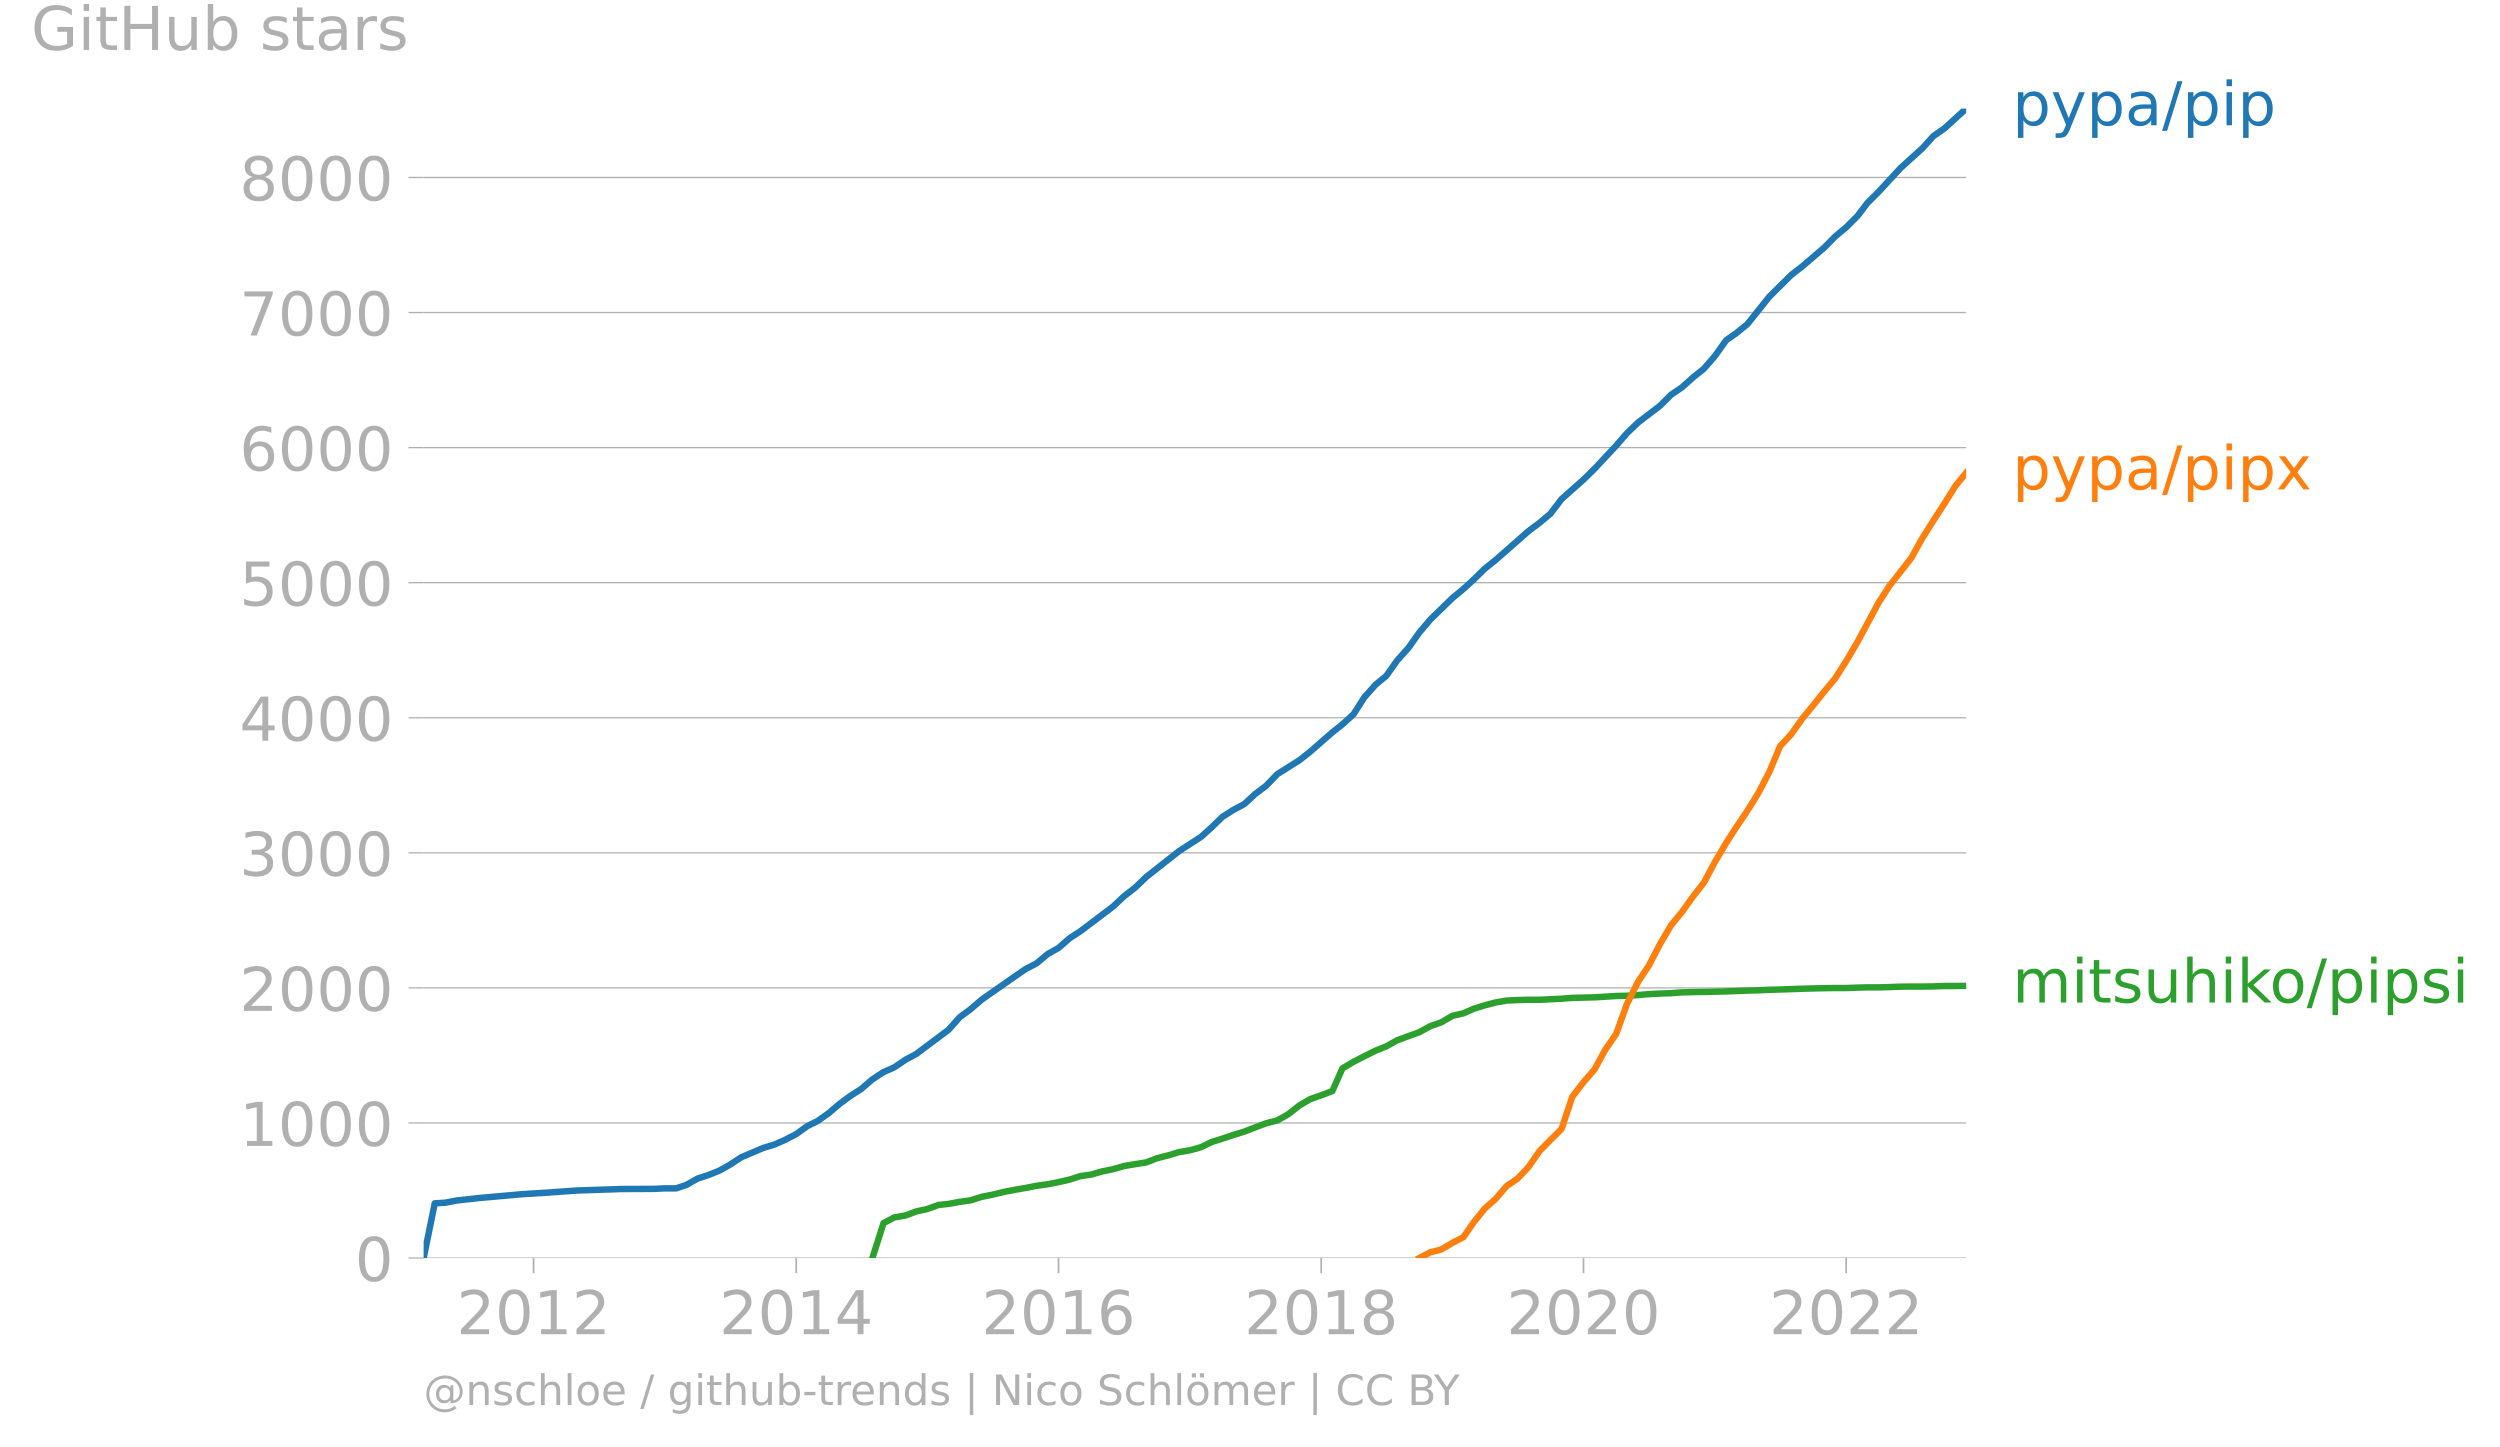
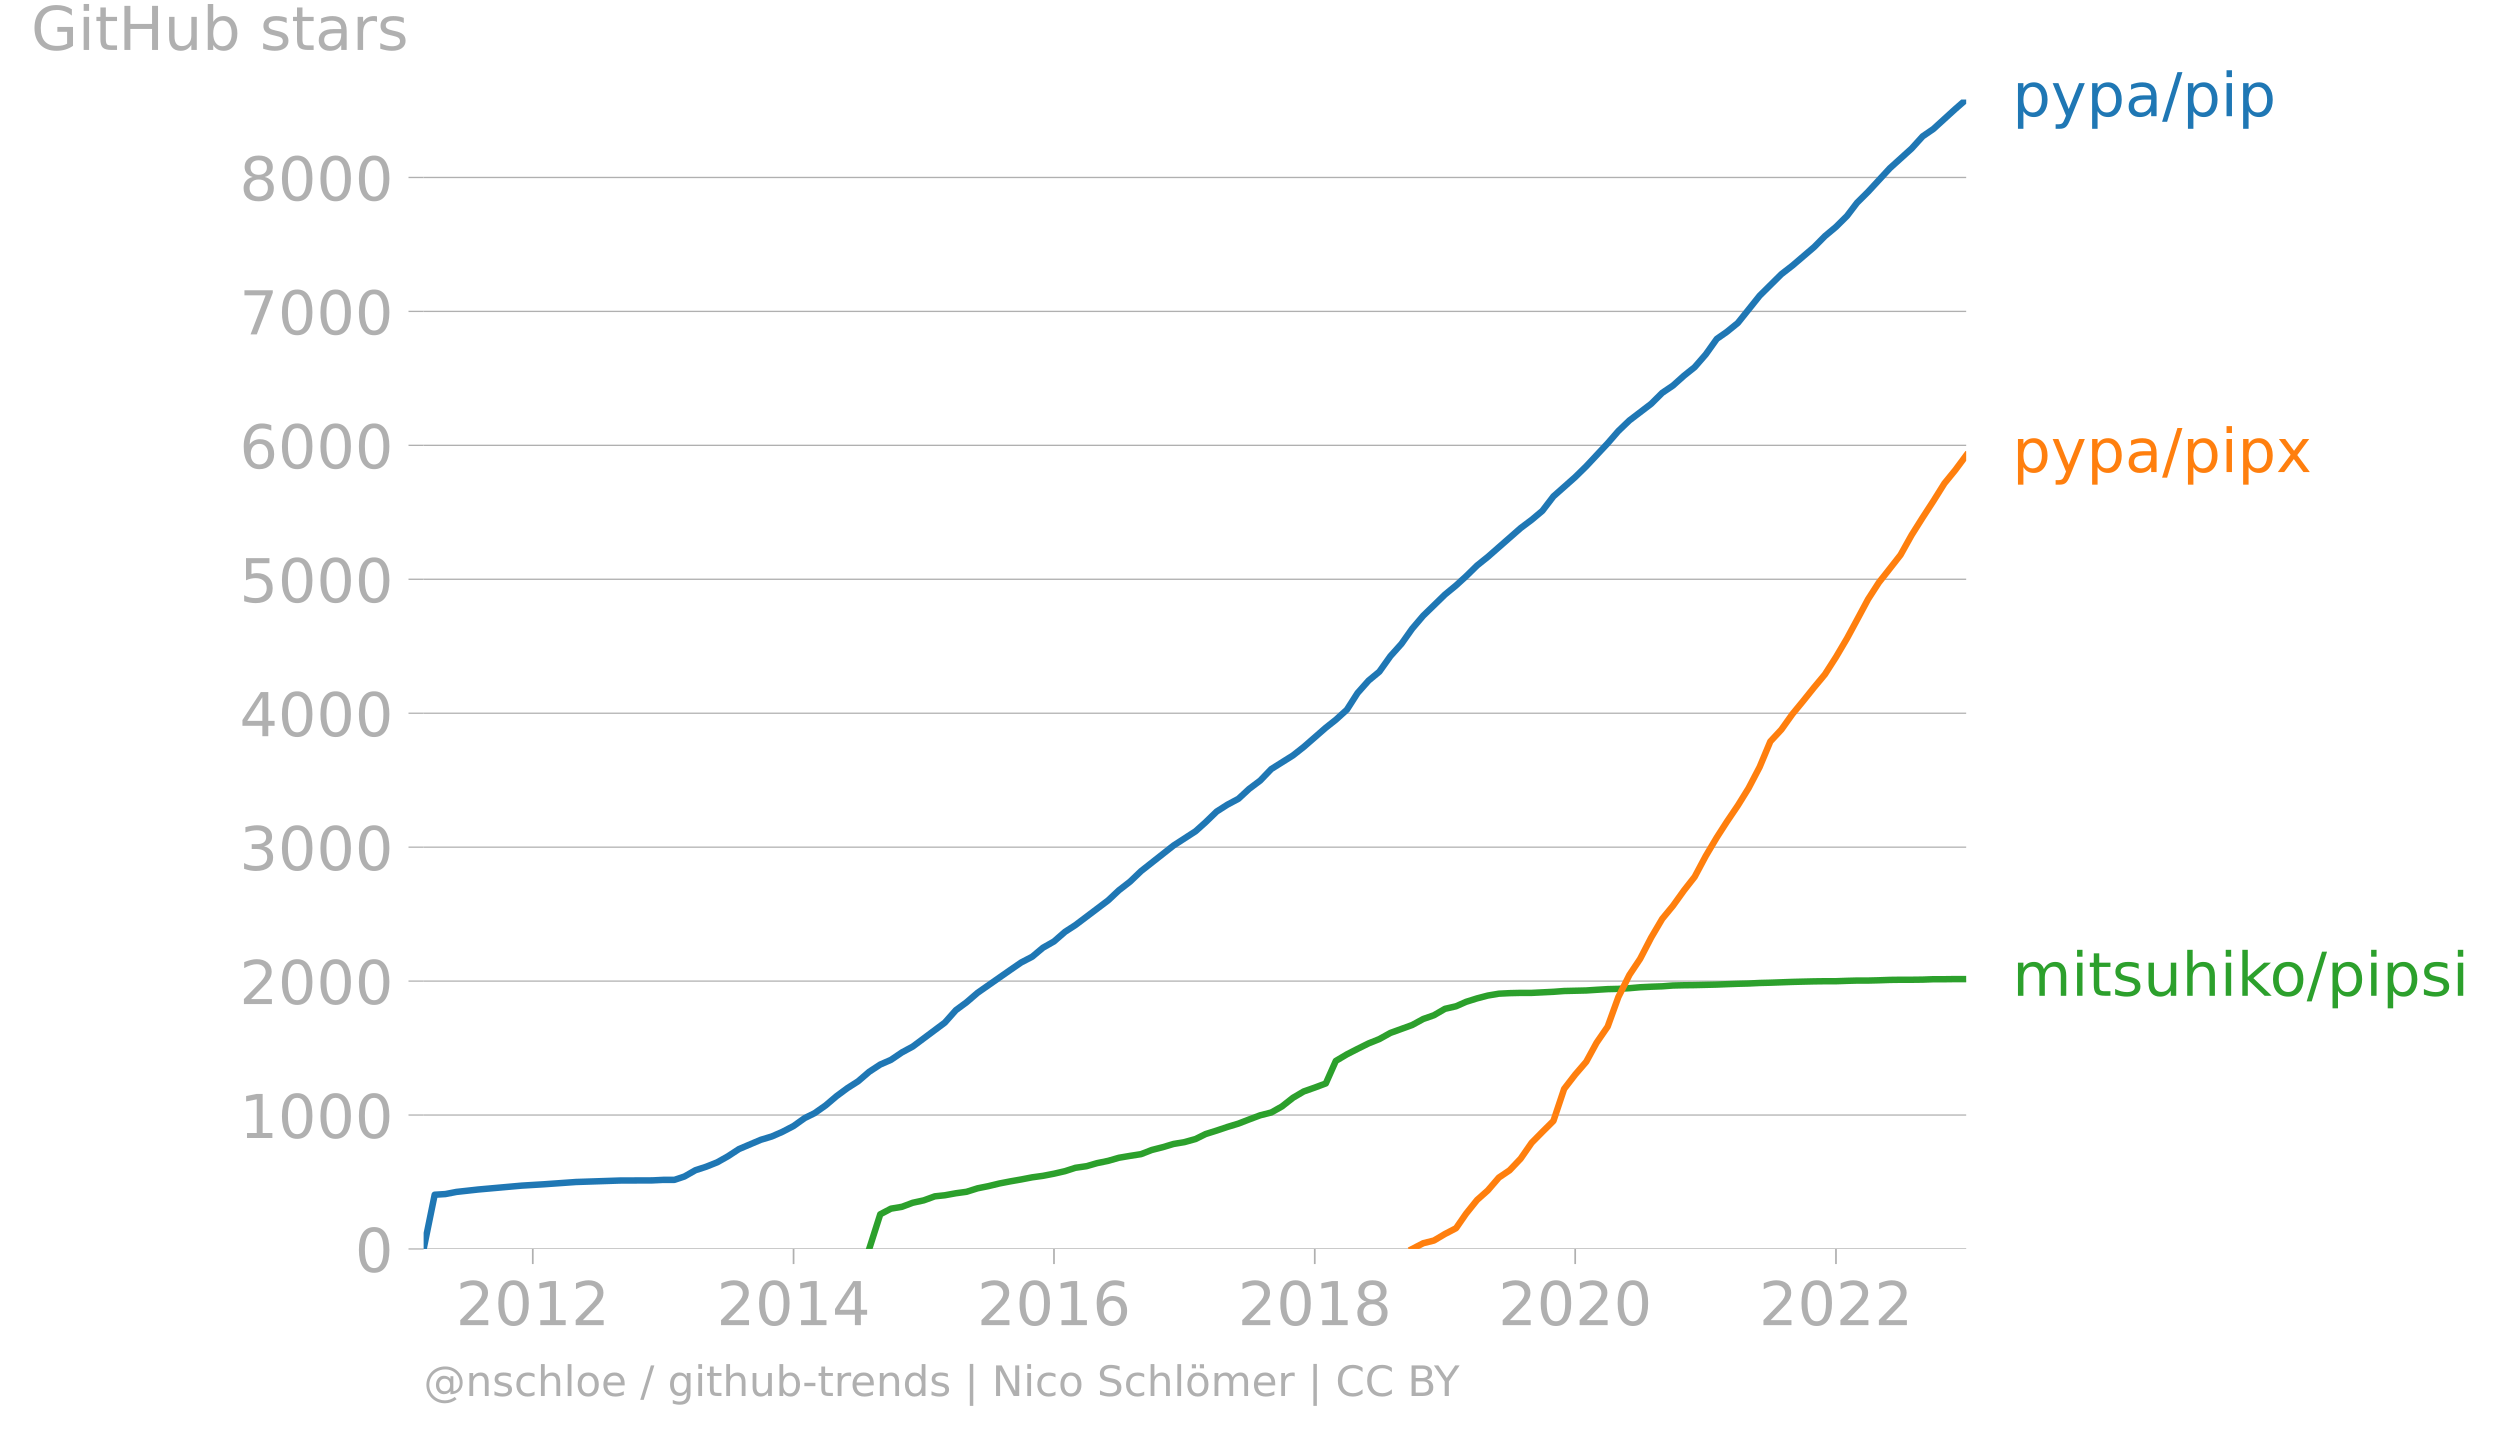
- <svg xmlns="http://www.w3.org/2000/svg" xmlns:xlink="http://www.w3.org/1999/xlink" width="771.704" height="446.37" viewBox="0 0 578.778 334.777">
+ <svg xmlns="http://www.w3.org/2000/svg" xmlns:xlink="http://www.w3.org/1999/xlink" width="771.704" height="443.571" viewBox="0 0 578.778 332.678">
  <defs>
    <style>*{stroke-linejoin:round;stroke-linecap:butt}</style>
  </defs>
  <g id="figure_1">
-     <path id="patch_1" d="M0 334.777h578.778V0H0v334.777z" style="fill:none" />
+     <path id="patch_1" d="M0 332.678h578.778V0H0v332.678z" style="fill:none" />
    <g id="axes_1">
-       <path id="patch_2" d="M98.073 291.25h357.12V25.138H98.073V291.25z" style="fill:none" />
+       <path id="patch_2" d="M98.073 289.151h357.12V23.04H98.073v266.112z" style="fill:none" />
      <g id="matplotlib.axis_1">
        <g id="xtick_1">
          <g id="line2d_1">
            <defs>
-               <path id="m0c85c30504" d="M0 0v3.5" style="stroke:#b0b0b0;stroke-width:.4" />
-             </defs>
-             <use xlink:href="#m0c85c30504" x="123.528" y="291.25" style="fill:#b0b0b0;stroke:#b0b0b0;stroke-width:.4" />
-           </g>
-           <g id="text_1" style="fill:#b0b0b0" transform="matrix(.14 0 0 -.14 105.713 308.888)">
+               <path id="mfd0ff60867" d="M0 0v3.5" style="stroke:#b0b0b0;stroke-width:.4" />
+             </defs>
+             <use xlink:href="#mfd0ff60867" x="123.346" y="289.151" style="fill:#b0b0b0;stroke:#b0b0b0;stroke-width:.4" />
+           </g>
+           <g id="text_1" style="fill:#b0b0b0" transform="matrix(.14 0 0 -.14 105.53 306.789)">
            <defs>
              <path id="DejaVuSans-32" d="M1228 531h2203V0H469v531q359 372 979 998 621 627 780 809 303 340 423 576 121 236 121 464 0 372-261 606-261 235-680 235-297 0-627-103-329-103-704-313v638q381 153 712 231 332 78 607 78 725 0 1156-363 431-362 431-968 0-288-108-546-107-257-392-607-78-91-497-524-418-433-1181-1211z" transform="scale(.01563)" />
              <path id="DejaVuSans-30" d="M2034 4250q-487 0-733-480-245-479-245-1442 0-959 245-1439 246-480 733-480 491 0 736 480 246 480 246 1439 0 963-246 1442-245 480-736 480zm0 500q785 0 1199-621 414-620 414-1801 0-1178-414-1799Q2819-91 2034-91q-784 0-1198 620-414 621-414 1799 0 1181 414 1801 414 621 1198 621z" transform="scale(.01563)" />
              <path id="DejaVuSans-31" d="M794 531h1031v3560L703 3866v575l1116 225h631V531h1031V0H794v531z" transform="scale(.01563)" />
            </defs>
            <use xlink:href="#DejaVuSans-32" />
            <use xlink:href="#DejaVuSans-30" x="63.623" />
            <use xlink:href="#DejaVuSans-31" x="127.246" />
            <use xlink:href="#DejaVuSans-32" x="190.869" />
          </g>
        </g>
        <g id="xtick_2">
-           <use xlink:href="#m0c85c30504" id="line2d_2" x="184.338" y="291.25" style="fill:#b0b0b0;stroke:#b0b0b0;stroke-width:.4" />
-           <g id="text_2" style="fill:#b0b0b0" transform="matrix(.14 0 0 -.14 166.523 308.888)">
+           <use xlink:href="#mfd0ff60867" id="line2d_2" x="183.719" y="289.151" style="fill:#b0b0b0;stroke:#b0b0b0;stroke-width:.4" />
+           <g id="text_2" style="fill:#b0b0b0" transform="matrix(.14 0 0 -.14 165.904 306.789)">
            <defs>
              <path id="DejaVuSans-34" d="M2419 4116 825 1625h1594v2491zm-166 550h794V1625h666v-525h-666V0h-628v1100H313v609l1940 2957z" transform="scale(.01563)" />
            </defs>
            <use xlink:href="#DejaVuSans-32" />
            <use xlink:href="#DejaVuSans-30" x="63.623" />
            <use xlink:href="#DejaVuSans-31" x="127.246" />
            <use xlink:href="#DejaVuSans-34" x="190.869" />
          </g>
        </g>
        <g id="xtick_3">
-           <use xlink:href="#m0c85c30504" id="line2d_3" x="245.064" y="291.25" style="fill:#b0b0b0;stroke:#b0b0b0;stroke-width:.4" />
-           <g id="text_3" style="fill:#b0b0b0" transform="matrix(.14 0 0 -.14 227.249 308.888)">
+           <use xlink:href="#mfd0ff60867" id="line2d_3" x="244.01" y="289.151" style="fill:#b0b0b0;stroke:#b0b0b0;stroke-width:.4" />
+           <g id="text_3" style="fill:#b0b0b0" transform="matrix(.14 0 0 -.14 226.195 306.789)">
            <defs>
              <path id="DejaVuSans-36" d="M2113 2584q-425 0-674-291-248-290-248-796 0-503 248-796 249-292 674-292t673 292q248 293 248 796 0 506-248 796-248 291-673 291zm1253 1979v-575q-238 112-480 171-242 60-480 60-625 0-955-422-329-422-376-1275 184 272 462 417 279 145 613 145 703 0 1111-427 408-426 408-1160 0-719-425-1154Q2819-91 2113-91q-810 0-1238 620-428 621-428 1799 0 1106 525 1764t1409 658q238 0 480-47t505-140z" transform="scale(.01563)" />
            </defs>
            <use xlink:href="#DejaVuSans-32" />
            <use xlink:href="#DejaVuSans-30" x="63.623" />
            <use xlink:href="#DejaVuSans-31" x="127.246" />
            <use xlink:href="#DejaVuSans-36" x="190.869" />
          </g>
        </g>
        <g id="xtick_4">
-           <use xlink:href="#m0c85c30504" id="line2d_4" x="305.873" y="291.25" style="fill:#b0b0b0;stroke:#b0b0b0;stroke-width:.4" />
-           <g id="text_4" style="fill:#b0b0b0" transform="matrix(.14 0 0 -.14 288.058 308.888)">
+           <use xlink:href="#mfd0ff60867" id="line2d_4" x="304.383" y="289.151" style="fill:#b0b0b0;stroke:#b0b0b0;stroke-width:.4" />
+           <g id="text_4" style="fill:#b0b0b0" transform="matrix(.14 0 0 -.14 286.568 306.789)">
            <defs>
              <path id="DejaVuSans-38" d="M2034 2216q-450 0-708-241-257-241-257-662 0-422 257-663 258-241 708-241t709 242q260 243 260 662 0 421-258 662-257 241-711 241zm-631 268q-406 100-633 378-226 279-226 679 0 559 398 884 399 325 1092 325 697 0 1094-325t397-884q0-400-227-679-226-278-629-378 456-106 710-416 255-309 255-755 0-679-414-1042Q2806-91 2034-91q-771 0-1186 362-414 363-414 1042 0 446 256 755 257 310 713 416zm-231 997q0-362 226-565 227-203 636-203 407 0 636 203 230 203 230 565 0 363-230 566-229 203-636 203-409 0-636-203-226-203-226-566z" transform="scale(.01563)" />
            </defs>
            <use xlink:href="#DejaVuSans-32" />
            <use xlink:href="#DejaVuSans-30" x="63.623" />
            <use xlink:href="#DejaVuSans-31" x="127.246" />
            <use xlink:href="#DejaVuSans-38" x="190.869" />
          </g>
        </g>
        <g id="xtick_5">
-           <use xlink:href="#m0c85c30504" id="line2d_5" x="366.599" y="291.25" style="fill:#b0b0b0;stroke:#b0b0b0;stroke-width:.4" />
-           <g id="text_5" style="fill:#b0b0b0" transform="matrix(.14 0 0 -.14 348.784 308.888)">
+           <use xlink:href="#mfd0ff60867" id="line2d_5" x="364.674" y="289.151" style="fill:#b0b0b0;stroke:#b0b0b0;stroke-width:.4" />
+           <g id="text_5" style="fill:#b0b0b0" transform="matrix(.14 0 0 -.14 346.86 306.789)">
            <use xlink:href="#DejaVuSans-32" />
            <use xlink:href="#DejaVuSans-30" x="63.623" />
            <use xlink:href="#DejaVuSans-32" x="127.246" />
            <use xlink:href="#DejaVuSans-30" x="190.869" />
          </g>
        </g>
        <g id="xtick_6">
-           <use xlink:href="#m0c85c30504" id="line2d_6" x="427.409" y="291.25" style="fill:#b0b0b0;stroke:#b0b0b0;stroke-width:.4" />
-           <g id="text_6" style="fill:#b0b0b0" transform="matrix(.14 0 0 -.14 409.594 308.888)">
+           <use xlink:href="#mfd0ff60867" id="line2d_6" x="425.048" y="289.151" style="fill:#b0b0b0;stroke:#b0b0b0;stroke-width:.4" />
+           <g id="text_6" style="fill:#b0b0b0" transform="matrix(.14 0 0 -.14 407.233 306.789)">
            <use xlink:href="#DejaVuSans-32" />
            <use xlink:href="#DejaVuSans-30" x="63.623" />
            <use xlink:href="#DejaVuSans-32" x="127.246" />
            <use xlink:href="#DejaVuSans-32" x="190.869" />
          </g>
        </g>
      </g>
      <g id="matplotlib.axis_2">
        <g id="ytick_1">
-           <path id="line2d_7" d="M98.073 291.25h357.12" clip-path="url(#p5f32a46be2)" style="fill:none;stroke:#b0b0b0;stroke-width:.3;stroke-linecap:square" />
+           <path id="line2d_7" d="M98.073 289.151h357.12" clip-path="url(#p6905ac04d7)" style="fill:none;stroke:#b0b0b0;stroke-width:.3;stroke-linecap:square" />
          <g id="line2d_8">
            <defs>
-               <path id="m55219dbfad" d="M0 0h-3.5" style="stroke:#b0b0b0;stroke-width:.3" />
-             </defs>
-             <use xlink:href="#m55219dbfad" x="98.073" y="291.25" style="fill:#b0b0b0;stroke:#b0b0b0;stroke-width:.3" />
-           </g>
-           <use xlink:href="#DejaVuSans-30" id="text_7" style="fill:#b0b0b0" transform="matrix(.14 0 0 -.14 82.166 296.569)" />
+               <path id="mefc130797b" d="M0 0h-3.5" style="stroke:#b0b0b0;stroke-width:.3" />
+             </defs>
+             <use xlink:href="#mefc130797b" x="98.073" y="289.151" style="fill:#b0b0b0;stroke:#b0b0b0;stroke-width:.3" />
+           </g>
+           <use xlink:href="#DejaVuSans-30" id="text_7" style="fill:#b0b0b0" transform="matrix(.14 0 0 -.14 82.166 294.47)" />
        </g>
        <g id="ytick_2">
-           <path id="line2d_9" d="M98.073 259.98h357.12" clip-path="url(#p5f32a46be2)" style="fill:none;stroke:#b0b0b0;stroke-width:.3;stroke-linecap:square" />
-           <use xlink:href="#m55219dbfad" id="line2d_10" x="98.073" y="259.979" style="fill:#b0b0b0;stroke:#b0b0b0;stroke-width:.3" />
-           <g id="text_8" style="fill:#b0b0b0" transform="matrix(.14 0 0 -.14 55.443 265.298)">
+           <path id="line2d_9" d="M98.073 258.143h357.12" clip-path="url(#p6905ac04d7)" style="fill:none;stroke:#b0b0b0;stroke-width:.3;stroke-linecap:square" />
+           <use xlink:href="#mefc130797b" id="line2d_10" x="98.073" y="258.143" style="fill:#b0b0b0;stroke:#b0b0b0;stroke-width:.3" />
+           <g id="text_8" style="fill:#b0b0b0" transform="matrix(.14 0 0 -.14 55.443 263.462)">
            <use xlink:href="#DejaVuSans-31" />
            <use xlink:href="#DejaVuSans-30" x="63.623" />
            <use xlink:href="#DejaVuSans-30" x="127.246" />
            <use xlink:href="#DejaVuSans-30" x="190.869" />
          </g>
        </g>
        <g id="ytick_3">
-           <path id="line2d_11" d="M98.073 228.709h357.12" clip-path="url(#p5f32a46be2)" style="fill:none;stroke:#b0b0b0;stroke-width:.3;stroke-linecap:square" />
-           <use xlink:href="#m55219dbfad" id="line2d_12" x="98.073" y="228.709" style="fill:#b0b0b0;stroke:#b0b0b0;stroke-width:.3" />
-           <g id="text_9" style="fill:#b0b0b0" transform="matrix(.14 0 0 -.14 55.443 234.028)">
+           <path id="line2d_11" d="M98.073 227.135h357.12" clip-path="url(#p6905ac04d7)" style="fill:none;stroke:#b0b0b0;stroke-width:.3;stroke-linecap:square" />
+           <use xlink:href="#mefc130797b" id="line2d_12" x="98.073" y="227.135" style="fill:#b0b0b0;stroke:#b0b0b0;stroke-width:.3" />
+           <g id="text_9" style="fill:#b0b0b0" transform="matrix(.14 0 0 -.14 55.443 232.454)">
            <use xlink:href="#DejaVuSans-32" />
            <use xlink:href="#DejaVuSans-30" x="63.623" />
            <use xlink:href="#DejaVuSans-30" x="127.246" />
            <use xlink:href="#DejaVuSans-30" x="190.869" />
          </g>
        </g>
        <g id="ytick_4">
-           <path id="line2d_13" d="M98.073 197.438h357.12" clip-path="url(#p5f32a46be2)" style="fill:none;stroke:#b0b0b0;stroke-width:.3;stroke-linecap:square" />
-           <use xlink:href="#m55219dbfad" id="line2d_14" x="98.073" y="197.438" style="fill:#b0b0b0;stroke:#b0b0b0;stroke-width:.3" />
-           <g id="text_10" style="fill:#b0b0b0" transform="matrix(.14 0 0 -.14 55.443 202.757)">
+           <path id="line2d_13" d="M98.073 196.127h357.12" clip-path="url(#p6905ac04d7)" style="fill:none;stroke:#b0b0b0;stroke-width:.3;stroke-linecap:square" />
+           <use xlink:href="#mefc130797b" id="line2d_14" x="98.073" y="196.127" style="fill:#b0b0b0;stroke:#b0b0b0;stroke-width:.3" />
+           <g id="text_10" style="fill:#b0b0b0" transform="matrix(.14 0 0 -.14 55.443 201.446)">
            <defs>
              <path id="DejaVuSans-33" d="M2597 2516q453-97 707-404 255-306 255-756 0-690-475-1069Q2609-91 1734-91q-293 0-604 58T488 141v609q262-153 574-231 313-78 654-78 593 0 904 234t311 681q0 413-289 645-289 233-804 233h-544v519h569q465 0 712 186t247 536q0 359-255 551-254 193-729 193-260 0-557-57-297-56-653-174v562q360 100 674 150t592 50q719 0 1137-327 419-326 419-882 0-388-222-655t-631-370z" transform="scale(.01563)" />
            </defs>
            <use xlink:href="#DejaVuSans-33" />
            <use xlink:href="#DejaVuSans-30" x="63.623" />
            <use xlink:href="#DejaVuSans-30" x="127.246" />
            <use xlink:href="#DejaVuSans-30" x="190.869" />
          </g>
        </g>
        <g id="ytick_5">
-           <path id="line2d_15" d="M98.073 166.168h357.12" clip-path="url(#p5f32a46be2)" style="fill:none;stroke:#b0b0b0;stroke-width:.3;stroke-linecap:square" />
-           <use xlink:href="#m55219dbfad" id="line2d_16" x="98.073" y="166.168" style="fill:#b0b0b0;stroke:#b0b0b0;stroke-width:.3" />
-           <g id="text_11" style="fill:#b0b0b0" transform="matrix(.14 0 0 -.14 55.443 171.487)">
+           <path id="line2d_15" d="M98.073 165.119h357.12" clip-path="url(#p6905ac04d7)" style="fill:none;stroke:#b0b0b0;stroke-width:.3;stroke-linecap:square" />
+           <use xlink:href="#mefc130797b" id="line2d_16" x="98.073" y="165.119" style="fill:#b0b0b0;stroke:#b0b0b0;stroke-width:.3" />
+           <g id="text_11" style="fill:#b0b0b0" transform="matrix(.14 0 0 -.14 55.443 170.437)">
            <use xlink:href="#DejaVuSans-34" />
            <use xlink:href="#DejaVuSans-30" x="63.623" />
            <use xlink:href="#DejaVuSans-30" x="127.246" />
            <use xlink:href="#DejaVuSans-30" x="190.869" />
          </g>
        </g>
        <g id="ytick_6">
-           <path id="line2d_17" d="M98.073 134.897h357.12" clip-path="url(#p5f32a46be2)" style="fill:none;stroke:#b0b0b0;stroke-width:.3;stroke-linecap:square" />
-           <use xlink:href="#m55219dbfad" id="line2d_18" x="98.073" y="134.897" style="fill:#b0b0b0;stroke:#b0b0b0;stroke-width:.3" />
-           <g id="text_12" style="fill:#b0b0b0" transform="matrix(.14 0 0 -.14 55.443 140.216)">
+           <path id="line2d_17" d="M98.073 134.11h357.12" clip-path="url(#p6905ac04d7)" style="fill:none;stroke:#b0b0b0;stroke-width:.3;stroke-linecap:square" />
+           <use xlink:href="#mefc130797b" id="line2d_18" x="98.073" y="134.11" style="fill:#b0b0b0;stroke:#b0b0b0;stroke-width:.3" />
+           <g id="text_12" style="fill:#b0b0b0" transform="matrix(.14 0 0 -.14 55.443 139.43)">
            <defs>
              <path id="DejaVuSans-35" d="M691 4666h2478v-532H1269V2991q137 47 274 70 138 23 276 23 781 0 1237-428 457-428 457-1159 0-753-469-1171Q2575-91 1722-91q-294 0-599 50Q819 9 494 109v635q281-153 581-228t634-75q541 0 856 284 316 284 316 772 0 487-316 771-315 285-856 285-253 0-505-56-251-56-513-175v2344z" transform="scale(.01563)" />
            </defs>
            <use xlink:href="#DejaVuSans-35" />
            <use xlink:href="#DejaVuSans-30" x="63.623" />
            <use xlink:href="#DejaVuSans-30" x="127.246" />
            <use xlink:href="#DejaVuSans-30" x="190.869" />
          </g>
        </g>
        <g id="ytick_7">
-           <path id="line2d_19" d="M98.073 103.627h357.12" clip-path="url(#p5f32a46be2)" style="fill:none;stroke:#b0b0b0;stroke-width:.3;stroke-linecap:square" />
-           <use xlink:href="#m55219dbfad" id="line2d_20" x="98.073" y="103.627" style="fill:#b0b0b0;stroke:#b0b0b0;stroke-width:.3" />
-           <g id="text_13" style="fill:#b0b0b0" transform="matrix(.14 0 0 -.14 55.443 108.946)">
+           <path id="line2d_19" d="M98.073 103.102h357.12" clip-path="url(#p6905ac04d7)" style="fill:none;stroke:#b0b0b0;stroke-width:.3;stroke-linecap:square" />
+           <use xlink:href="#mefc130797b" id="line2d_20" x="98.073" y="103.102" style="fill:#b0b0b0;stroke:#b0b0b0;stroke-width:.3" />
+           <g id="text_13" style="fill:#b0b0b0" transform="matrix(.14 0 0 -.14 55.443 108.421)">
            <use xlink:href="#DejaVuSans-36" />
            <use xlink:href="#DejaVuSans-30" x="63.623" />
            <use xlink:href="#DejaVuSans-30" x="127.246" />
            <use xlink:href="#DejaVuSans-30" x="190.869" />
          </g>
        </g>
        <g id="ytick_8">
-           <path id="line2d_21" d="M98.073 72.356h357.12" clip-path="url(#p5f32a46be2)" style="fill:none;stroke:#b0b0b0;stroke-width:.3;stroke-linecap:square" />
-           <use xlink:href="#m55219dbfad" id="line2d_22" x="98.073" y="72.356" style="fill:#b0b0b0;stroke:#b0b0b0;stroke-width:.3" />
-           <g id="text_14" style="fill:#b0b0b0" transform="matrix(.14 0 0 -.14 55.443 77.675)">
+           <path id="line2d_21" d="M98.073 72.094h357.12" clip-path="url(#p6905ac04d7)" style="fill:none;stroke:#b0b0b0;stroke-width:.3;stroke-linecap:square" />
+           <use xlink:href="#mefc130797b" id="line2d_22" x="98.073" y="72.094" style="fill:#b0b0b0;stroke:#b0b0b0;stroke-width:.3" />
+           <g id="text_14" style="fill:#b0b0b0" transform="matrix(.14 0 0 -.14 55.443 77.413)">
            <defs>
              <path id="DejaVuSans-37" d="M525 4666h3000v-269L1831 0h-659l1594 4134H525v532z" transform="scale(.01563)" />
            </defs>
            <use xlink:href="#DejaVuSans-37" />
            <use xlink:href="#DejaVuSans-30" x="63.623" />
            <use xlink:href="#DejaVuSans-30" x="127.246" />
            <use xlink:href="#DejaVuSans-30" x="190.869" />
          </g>
        </g>
        <g id="ytick_9">
-           <path id="line2d_23" d="M98.073 41.086h357.12" clip-path="url(#p5f32a46be2)" style="fill:none;stroke:#b0b0b0;stroke-width:.3;stroke-linecap:square" />
-           <use xlink:href="#m55219dbfad" id="line2d_24" x="98.073" y="41.086" style="fill:#b0b0b0;stroke:#b0b0b0;stroke-width:.3" />
+           <path id="line2d_23" d="M98.073 41.086h357.12" clip-path="url(#p6905ac04d7)" style="fill:none;stroke:#b0b0b0;stroke-width:.3;stroke-linecap:square" />
+           <use xlink:href="#mefc130797b" id="line2d_24" x="98.073" y="41.086" style="fill:#b0b0b0;stroke:#b0b0b0;stroke-width:.3" />
          <g id="text_15" style="fill:#b0b0b0" transform="matrix(.14 0 0 -.14 55.443 46.405)">
            <use xlink:href="#DejaVuSans-38" />
            <use xlink:href="#DejaVuSans-30" x="63.623" />
            <use xlink:href="#DejaVuSans-30" x="127.246" />
            <use xlink:href="#DejaVuSans-30" x="190.869" />
          </g>
        </g>
        <g id="text_16" style="fill:#b0b0b0" transform="matrix(.14 0 0 -.14 7.2 11.563)">
          <defs>
            <path id="DejaVuSans-47" d="M3809 666v1253H2778v519h1656V434q-365-259-806-392-440-133-940-133-1094 0-1712 639-617 640-617 1780 0 1144 617 1783 618 639 1712 639 456 0 867-113 411-112 758-331v-672q-350 297-744 447t-828 150q-857 0-1287-478-429-478-429-1425 0-944 429-1422 430-478 1287-478 334 0 596 58 263 58 472 180z" transform="scale(.01563)" />
            <path id="DejaVuSans-69" d="M603 3500h575V0H603v3500zm0 1363h575v-729H603v729z" transform="scale(.01563)" />
            <path id="DejaVuSans-74" d="M1172 4494v-994h1184v-447H1172V1153q0-428 117-550t477-122h590V0h-590q-666 0-919 248-253 249-253 905v1900H172v447h422v994h578z" transform="scale(.01563)" />
            <path id="DejaVuSans-48" d="M628 4666h631V2753h2294v1913h631V0h-631v2222H1259V0H628v4666z" transform="scale(.01563)" />
            <path id="DejaVuSans-75" d="M544 1381v2119h575V1403q0-497 193-746 194-248 582-248 465 0 735 297 271 297 271 810v1984h575V0h-575v538q-209-319-486-474-276-155-642-155-603 0-916 375-312 375-312 1097zm1447 2203z" transform="scale(.01563)" />
            <path id="DejaVuSans-62" d="M3116 1747q0 634-261 995t-717 361q-457 0-718-361t-261-995q0-634 261-995t718-361q456 0 717 361t261 995zM1159 2969q182 312 458 463 277 152 661 152 638 0 1036-506 399-506 399-1331T3314 415Q2916-91 2278-91q-384 0-661 152-276 152-458 464V0H581v4863h578V2969z" transform="scale(.01563)" />
            <path id="DejaVuSans-73" d="M2834 3397v-544q-243 125-506 187-262 63-544 63-428 0-642-131t-214-394q0-200 153-314t616-217l197-44q612-131 870-370t258-667q0-488-386-773Q2250-91 1575-91q-281 0-586 55T347 128v594q319-166 628-249 309-82 613-82 406 0 624 139 219 139 219 392 0 234-158 359-157 125-692 241l-200 47q-534 112-772 345-237 233-237 639 0 494 350 762 350 269 994 269 318 0 599-47 282-46 519-140z" transform="scale(.01563)" />
            <path id="DejaVuSans-61" d="M2194 1759q-697 0-966-159t-269-544q0-306 202-486 202-179 548-179 479 0 768 339t289 901v128h-572zm1147 238V0h-575v531q-197-318-491-470T1556-91q-537 0-855 302-317 302-317 808 0 590 395 890 396 300 1180 300h807v57q0 397-261 614t-733 217q-300 0-585-72-284-72-546-216v532q315 122 612 182 297 61 578 61 760 0 1135-394 375-393 375-1193z" transform="scale(.01563)" />
            <path id="DejaVuSans-72" d="M2631 2963q-97 56-211 82-114 27-251 27-488 0-749-317t-261-911V0H581v3500h578v-544q182 319 472 473 291 155 707 155 59 0 131-8 72-7 159-23l3-590z" transform="scale(.01563)" />
          </defs>
          <use xlink:href="#DejaVuSans-47" />
          <use xlink:href="#DejaVuSans-69" x="77.49" />
          <use xlink:href="#DejaVuSans-74" x="105.273" />
          <use xlink:href="#DejaVuSans-48" x="144.482" />
          <use xlink:href="#DejaVuSans-75" x="219.678" />
          <use xlink:href="#DejaVuSans-62" x="283.057" />
          <use xlink:href="#DejaVuSans-20" x="346.533" />
          <use xlink:href="#DejaVuSans-73" x="378.32" />
          <use xlink:href="#DejaVuSans-74" x="430.42" />
          <use xlink:href="#DejaVuSans-61" x="469.629" />
          <use xlink:href="#DejaVuSans-72" x="530.908" />
          <use xlink:href="#DejaVuSans-73" x="572.021" />
        </g>
      </g>
-       <path id="line2d_25" d="m201.973 291.25 2.579-8.1 2.496-1.312 2.578-.438 2.496-.938 2.579-.563 2.578-.938 2.33-.25 2.579-.47 2.495-.344 2.579-.813 2.495-.5 2.58-.625 2.578-.5 2.496-.438 2.578-.5 2.496-.345 2.579-.5 2.579-.594 2.412-.782 2.579-.375 2.495-.72 2.58-.531 2.495-.72 2.579-.437 2.578-.407 2.496-.969 2.579-.657 2.495-.75 2.58-.438 2.578-.72 2.33-1.156 2.578-.813 2.495-.845 2.58-.781 2.495-.97 2.579-.969 2.578-.657 2.496-1.407 2.579-2.032 2.495-1.47 2.58-.907 2.578-.97 2.33-5.253 2.578-1.532 2.496-1.282 2.578-1.282 2.496-1.001 2.579-1.438 2.579-.939 2.495-.906 2.579-1.408 2.496-.875 2.578-1.501 2.58-.594 2.328-1.032 2.58-.813 2.495-.657 2.578-.438 2.496-.125 2.579-.062h2.579l2.495-.125 2.579-.125 2.496-.188 2.578-.063 2.58-.062 2.412-.156 2.578-.157 2.496-.062 2.579-.157 2.495-.219 2.58-.125 2.578-.094 2.496-.187 2.578-.063 2.496-.031 2.579-.063 2.578-.062 2.33-.094 2.578-.094 2.496-.062 2.579-.125 2.495-.063 2.58-.094 2.578-.093 2.496-.063 2.578-.063 2.496-.03h2.579l2.579-.095 2.329-.062h2.579l2.495-.063 2.579-.094 2.496-.03h2.578l2.58-.032 2.495-.094h2.579l2.495-.031" clip-path="url(#p5f32a46be2)" style="fill:none;stroke:#2ca02c;stroke-width:1.5;stroke-linecap:square" />
-       <path id="line2d_26" d="m328.583 291.25 2.579-1.345 2.496-.625 2.578-1.532 2.58-1.345 2.328-3.377 2.58-3.221 2.495-2.22 2.578-3.002 2.496-1.689 2.579-2.72 2.579-3.722 2.495-2.532 2.579-2.565 2.496-7.473 2.578-3.346 2.58-3.002 2.412-4.44 2.578-3.753 2.496-6.91 2.579-5.16 2.495-3.753 2.58-4.972 2.578-4.378 2.496-3.033 2.578-3.596 2.496-3.19 2.579-4.847 2.578-4.346 2.33-3.628 2.578-3.815 2.496-4.034 2.579-4.94 2.495-5.973 2.58-2.783 2.578-3.627 2.496-3.034 2.578-3.22 2.496-3.003 2.579-4.033 2.579-4.378 2.329-4.316 2.579-4.815 2.495-3.878 2.579-3.283 2.496-3.19 2.578-4.628 2.58-4.096 2.495-3.847 2.579-4.127 2.495-3.065" clip-path="url(#p5f32a46be2)" style="fill:none;stroke:#ff7f0e;stroke-width:1.5;stroke-linecap:square" />
-       <path id="line2d_27" d="m98.073 291.25 2.579-12.665 2.496-.156 2.578-.5 5.075-.563 10.148-.907 5.158-.313 7.487-.531 10.232-.344 7.57-.032 2.579-.125h2.578l2.33-.781 2.578-1.47 2.496-.813 2.579-1.032 2.495-1.407 2.58-1.689 5.073-2.158 2.58-.781 2.495-1.095 2.579-1.344 2.578-1.845 2.33-1.157 2.578-1.814 2.496-2.126 2.579-1.908 2.495-1.595 2.58-2.22 2.578-1.689 2.496-1.094 2.578-1.751 2.496-1.345 7.487-5.597 2.579-2.908 2.495-1.845 2.579-2.22 7.653-5.348 2.496-1.72 2.578-1.344 2.496-2.095 2.579-1.47 2.579-2.252 2.412-1.563 7.653-5.785 2.496-2.345 2.579-2.002 2.578-2.47 7.57-5.973 5.158-3.346 2.33-2.095 2.578-2.502 2.495-1.594 2.58-1.376 2.495-2.314 2.579-1.939 2.578-2.69 5.075-3.189 2.495-1.97 5.158-4.503 2.33-1.845 2.578-2.345 2.496-3.909 2.578-2.908 2.496-2.064 2.579-3.627 2.579-2.877 2.495-3.534 2.579-3.033 5.074-4.94 2.58-2.127 2.328-2.127 2.58-2.532 2.495-2.002 7.653-6.723 2.579-1.939 2.495-2.095 2.579-3.377 5.074-4.503 2.58-2.533 4.99-5.347 2.496-2.877 2.579-2.47 5.074-3.878 2.579-2.564 2.496-1.689 2.578-2.314 2.496-2.001 2.579-2.97 2.578-3.628 2.33-1.626 2.578-2.095 5.075-6.348 5.074-5.035 2.579-2.001 5.074-4.347 2.496-2.533 2.579-2.157 2.579-2.564 2.329-3.065 2.579-2.564 5.074-5.504 5.074-4.597 2.58-2.845 2.495-1.72 5.074-4.628h0" clip-path="url(#p5f32a46be2)" style="fill:none;stroke:#1f77b4;stroke-width:1.5;stroke-linecap:square" />
-       <g id="text_17" style="fill:#1f77b4" transform="matrix(.14 0 0 -.14 465.907 29.001)">
+       <path id="line2d_25" d="m201.228 289.151 2.56-8.031 2.478-1.302 2.56-.434 2.478-.93 2.56-.559 2.56-.93 2.313-.248 2.56-.465 2.478-.341 2.56-.807 2.478-.496 2.56-.62 2.561-.496 2.478-.434 2.56-.496 2.478-.341 2.56-.496 2.56-.59 2.395-.775 2.56-.372 2.478-.713 2.56-.527 2.478-.713 2.56-.435 2.561-.403 2.478-.96 2.56-.652 2.478-.744 2.56-.434 2.56-.714 2.313-1.147 2.56-.806 2.478-.837 2.56-.775 2.478-.962 2.56-.961 2.56-.651 2.478-1.396 2.56-2.015 2.478-1.457 2.56-.9 2.56-.96 2.313-5.21 2.56-1.52 2.478-1.271 2.56-1.271 2.478-.993 2.56-1.426 2.56-.93 2.479-.9 2.56-1.395 2.478-.868 2.56-1.488 2.56-.59 2.313-1.023 2.56-.806 2.478-.651 2.56-.434 2.478-.124 2.56-.062h2.56l2.478-.124 2.56-.125 2.478-.186 2.56-.062 2.56-.062 2.396-.155 2.56-.155 2.478-.062 2.56-.155 2.478-.217 2.56-.124 2.56-.093 2.478-.186 2.56-.062 2.478-.03 2.56-.063 2.56-.062 2.313-.093 2.56-.093 2.478-.062 2.56-.124 2.478-.062 2.56-.093 2.56-.093 2.478-.062 2.56-.062 2.478-.031h2.56l2.561-.093 2.313-.062h2.56l2.478-.062 2.56-.093 2.478-.031h2.56l2.56-.031 2.478-.093h2.56l2.478-.031h2.56" clip-path="url(#p6905ac04d7)" style="fill:none;stroke:#2ca02c;stroke-width:1.5;stroke-linecap:square" />
+       <path id="line2d_26" d="m326.93 289.151 2.56-1.333 2.479-.62 2.56-1.52 2.56-1.333 2.313-3.349 2.56-3.194 2.478-2.201 2.56-2.977 2.478-1.675 2.56-2.697 2.56-3.69 2.478-2.512 2.56-2.543 2.478-7.41 2.56-3.318 2.56-2.977 2.396-4.403 2.56-3.721 2.478-6.853 2.56-5.117 2.478-3.72 2.56-4.93 2.56-4.342 2.478-3.008 2.56-3.566 2.478-3.163 2.56-4.806 2.56-4.31 2.313-3.597 2.56-3.783 2.478-4 2.56-4.9 2.478-5.922 2.56-2.76 2.56-3.596 2.478-3.008 2.56-3.194 2.478-2.977 2.56-4 2.561-4.341 2.313-4.28 2.56-4.774 2.478-3.845 2.56-3.256 2.478-3.163 2.56-4.59 2.56-4.061 2.478-3.814 2.56-4.093 2.478-3.04 2.56-3.441" clip-path="url(#p6905ac04d7)" style="fill:none;stroke:#ff7f0e;stroke-width:1.5;stroke-linecap:square" />
+       <path id="line2d_27" d="m98.073 289.151 2.56-12.558 2.478-.155 2.56-.496 5.038-.558 10.076-.9 5.121-.31 7.433-.527 10.159-.341 7.515-.031 2.56-.124h2.561l2.313-.775 2.56-1.458 2.478-.806 2.56-1.023 2.478-1.396 2.56-1.674 5.038-2.14 2.56-.775 2.478-1.085 2.56-1.333 2.56-1.83 2.313-1.147 2.56-1.799 2.478-2.108 2.56-1.892 2.478-1.581 2.56-2.202 2.56-1.674 2.478-1.085 2.56-1.737 2.478-1.333 7.433-5.55 2.56-2.884 2.478-1.83 2.56-2.201 7.599-5.303 2.478-1.705 2.56-1.334 2.478-2.077 2.56-1.458 2.56-2.232 2.395-1.55 7.599-5.737 2.477-2.326 2.56-1.984 2.561-2.45 7.516-5.922 5.12-3.318 2.313-2.078 2.56-2.48 2.478-1.582 2.56-1.364 2.478-2.295 2.56-1.922 2.56-2.667 5.038-3.163 2.478-1.953 5.12-4.466 2.313-1.83 2.56-2.325 2.478-3.876 2.56-2.883 2.478-2.047 2.56-3.597 2.56-2.853 2.479-3.504 2.56-3.007 5.038-4.9 2.56-2.108 2.313-2.109 2.56-2.511 2.478-1.985 7.598-6.667 2.56-1.922 2.478-2.078 2.56-3.349 5.038-4.465 2.56-2.512 4.956-5.302 2.478-2.853 2.56-2.45 5.038-3.844 2.56-2.543 2.478-1.674 2.56-2.295 2.478-1.985 2.56-2.945 2.56-3.597 2.313-1.613 2.56-2.077 5.038-6.295 5.038-4.992 2.56-1.985 5.039-4.31 2.477-2.512 2.56-2.14 2.561-2.542 2.313-3.039 2.56-2.542 5.038-5.458 5.038-4.558 2.56-2.822 2.478-1.705 5.038-4.59 2.56-2.232h0" clip-path="url(#p6905ac04d7)" style="fill:none;stroke:#1f77b4;stroke-width:1.5;stroke-linecap:square" />
+       <g id="text_17" style="fill:#1f77b4" transform="matrix(.14 0 0 -.14 465.907 26.902)">
        <defs>
          <path id="DejaVuSans-70" d="M1159 525v-1856H581v4831h578v-531q182 312 458 463 277 152 661 152 638 0 1036-506 399-506 399-1331T3314 415Q2916-91 2278-91q-384 0-661 152-276 152-458 464zm1957 1222q0 634-261 995t-717 361q-457 0-718-361t-261-995q0-634 261-995t718-361q456 0 717 361t261 995z" transform="scale(.01563)" />
          <path id="DejaVuSans-79" d="M2059-325q-243-625-475-815-231-191-618-191H506v481h338q237 0 368 113 132 112 291 531l103 262L191 3500h609L1894 763l1094 2737h609L2059-325z" transform="scale(.01563)" />
          <path id="DejaVuSans-2f" d="M1625 4666h531L531-594H0l1625 5260z" transform="scale(.01563)" />
        </defs>
        <use xlink:href="#DejaVuSans-70" />
        <use xlink:href="#DejaVuSans-79" x="63.477" />
        <use xlink:href="#DejaVuSans-70" x="122.656" />
        <use xlink:href="#DejaVuSans-61" x="186.133" />
        <use xlink:href="#DejaVuSans-2f" x="247.412" />
        <use xlink:href="#DejaVuSans-70" x="281.104" />
        <use xlink:href="#DejaVuSans-69" x="344.58" />
        <use xlink:href="#DejaVuSans-70" x="372.363" />
      </g>
-       <g id="text_18" style="fill:#ff7f0e" transform="matrix(.14 0 0 -.14 465.907 113.306)">
+       <g id="text_18" style="fill:#ff7f0e" transform="matrix(.14 0 0 -.14 465.907 109.29)">
        <defs>
          <path id="DejaVuSans-78" d="M3513 3500 2247 1797 3578 0h-678L1881 1375 863 0H184l1360 1831L300 3500h678l928-1247 928 1247h679z" transform="scale(.01563)" />
        </defs>
        <use xlink:href="#DejaVuSans-70" />
        <use xlink:href="#DejaVuSans-79" x="63.477" />
        <use xlink:href="#DejaVuSans-70" x="122.656" />
        <use xlink:href="#DejaVuSans-61" x="186.133" />
        <use xlink:href="#DejaVuSans-2f" x="247.412" />
        <use xlink:href="#DejaVuSans-70" x="281.104" />
        <use xlink:href="#DejaVuSans-69" x="344.58" />
        <use xlink:href="#DejaVuSans-70" x="372.363" />
        <use xlink:href="#DejaVuSans-78" x="435.84" />
      </g>
-       <g id="text_19" style="fill:#2ca02c" transform="matrix(.14 0 0 -.14 465.907 232.103)">
+       <g id="text_19" style="fill:#2ca02c" transform="matrix(.14 0 0 -.14 465.907 230.533)">
        <defs>
          <path id="DejaVuSans-6d" d="M3328 2828q216 388 516 572t706 184q547 0 844-383 297-382 297-1088V0h-578v2094q0 503-179 746-178 244-543 244-447 0-707-297-259-296-259-809V0h-578v2094q0 506-178 748t-550 242q-441 0-701-298-259-298-259-808V0H581v3500h578v-544q197 322 472 475t653 153q382 0 649-194 267-193 395-562z" transform="scale(.01563)" />
          <path id="DejaVuSans-68" d="M3513 2113V0h-575v2094q0 497-194 743-194 247-581 247-466 0-735-297-269-296-269-809V0H581v4863h578V2956q207 316 486 472 280 156 646 156 603 0 912-373 310-373 310-1098z" transform="scale(.01563)" />
          <path id="DejaVuSans-6b" d="M581 4863h578V1991l1716 1509h734L1753 1863 3688 0h-750L1159 1709V0H581v4863z" transform="scale(.01563)" />
          <path id="DejaVuSans-6f" d="M1959 3097q-462 0-731-361t-269-989q0-628 267-989 268-361 733-361 460 0 728 362 269 363 269 988 0 622-269 986-268 364-728 364zm0 487q750 0 1178-488 429-487 429-1349 0-859-429-1349Q2709-91 1959-91q-753 0-1180 489-426 490-426 1349 0 862 426 1349 427 488 1180 488z" transform="scale(.01563)" />
        </defs>
        <use xlink:href="#DejaVuSans-6d" />
        <use xlink:href="#DejaVuSans-69" x="97.412" />
        <use xlink:href="#DejaVuSans-74" x="125.195" />
        <use xlink:href="#DejaVuSans-73" x="164.404" />
        <use xlink:href="#DejaVuSans-75" x="216.504" />
        <use xlink:href="#DejaVuSans-68" x="279.883" />
        <use xlink:href="#DejaVuSans-69" x="343.262" />
        <use xlink:href="#DejaVuSans-6b" x="371.045" />
        <use xlink:href="#DejaVuSans-6f" x="425.33" />
        <use xlink:href="#DejaVuSans-2f" x="486.512" />
        <use xlink:href="#DejaVuSans-70" x="520.203" />
        <use xlink:href="#DejaVuSans-69" x="583.68" />
        <use xlink:href="#DejaVuSans-70" x="611.463" />
        <use xlink:href="#DejaVuSans-73" x="674.939" />
        <use xlink:href="#DejaVuSans-69" x="727.039" />
      </g>
-       <g id="text_20" style="fill:#b0b0b0" transform="matrix(.09716 0 0 -.09716 98.073 325.286)">
+       <g id="text_20" style="fill:#b0b0b0" transform="matrix(.09716 0 0 -.09716 98.073 323.187)">
        <defs>
          <path id="DejaVuSans-40" d="M2381 1678q0-447 222-702 222-254 610-254 384 0 604 256 221 256 221 700 0 438-225 695-225 258-607 258-378 0-602-256-223-256-223-697zm1703-934q-187-241-429-355t-564-114q-538 0-874 389t-336 1014q0 625 337 1015 338 391 873 391 322 0 565-117 244-117 428-354v409h447V722q457 69 714 417 258 349 258 902 0 334-99 628-98 294-298 544-325 409-792 626t-1017 217q-384 0-738-102-353-101-653-301-490-319-767-836-276-517-276-1120 0-497 179-932 180-434 521-765 328-325 759-495 431-171 922-171 403 0 792 136t714 389l281-347q-390-303-851-464t-936-161q-578 0-1091 205-512 205-912 595Q841 78 631 592q-209 514-209 1105 0 569 212 1084 213 516 607 907 403 396 931 607t1119 211q662 0 1229-272 568-271 952-771 234-307 357-666 124-359 124-744 0-822-497-1297T4084 263v481z" transform="scale(.01563)" />
          <path id="DejaVuSans-6e" d="M3513 2113V0h-575v2094q0 497-194 743-194 247-581 247-466 0-735-297-269-296-269-809V0H581v3500h578v-544q207 316 486 472 280 156 646 156 603 0 912-373 310-373 310-1098z" transform="scale(.01563)" />
          <path id="DejaVuSans-63" d="M3122 3366v-538q-244 135-489 202t-495 67q-560 0-870-355-309-354-309-995t309-996q310-354 870-354 250 0 495 67t489 202V134Q2881 22 2623-34q-257-57-548-57-791 0-1257 497-465 497-465 1341 0 856 470 1346 471 491 1290 491 265 0 518-55 253-54 491-163z" transform="scale(.01563)" />
          <path id="DejaVuSans-6c" d="M603 4863h575V0H603v4863z" transform="scale(.01563)" />
          <path id="DejaVuSans-65" d="M3597 1894v-281H953q38-594 358-905t892-311q331 0 642 81t618 244V178Q3153 47 2828-22t-659-69q-838 0-1327 487-489 488-489 1320 0 859 464 1363 464 505 1252 505 706 0 1117-455 411-454 411-1235zm-575 169q-6 471-264 752-258 282-683 282-481 0-770-272t-333-766l2050 4z" transform="scale(.01563)" />
          <path id="DejaVuSans-67" d="M2906 1791q0 625-258 968-257 344-723 344-462 0-720-344-258-343-258-968 0-622 258-966t720-344q466 0 723 344 258 344 258 966zm575-1357q0-893-397-1329-396-436-1215-436-303 0-572 45t-522 139v559q253-137 500-202 247-66 503-66 566 0 847 295t281 892v285q-178-310-456-463T1784 0Q1141 0 747 490 353 981 353 1791q0 812 394 1302 394 491 1037 491 388 0 666-153t456-462v531h575V434z" transform="scale(.01563)" />
          <path id="DejaVuSans-2d" d="M313 2009h1684v-512H313v512z" transform="scale(.01563)" />
          <path id="DejaVuSans-64" d="M2906 2969v1894h575V0h-575v525q-181-312-458-464-276-152-664-152-634 0-1033 506-398 507-398 1332t398 1331q399 506 1033 506 388 0 664-152 277-151 458-463zM947 1747q0-634 261-995t717-361q456 0 718 361 263 361 263 995t-263 995q-262 361-718 361t-717-361q-261-361-261-995z" transform="scale(.01563)" />
          <path id="DejaVuSans-7c" d="M1344 4891v-6400H813v6400h531z" transform="scale(.01563)" />
          <path id="DejaVuSans-4e" d="M628 4666h850L3547 763v3903h612V0h-850L1241 3903V0H628v4666z" transform="scale(.01563)" />
          <path id="DejaVuSans-53" d="M3425 4513v-616q-359 172-678 256-319 85-616 85-515 0-795-200t-280-569q0-310 186-468 186-157 705-254l381-78q706-135 1042-474t336-907q0-679-455-1029Q2797-91 1919-91q-331 0-705 75-373 75-773 222v650q384-215 753-325 369-109 725-109 540 0 834 212 294 213 294 607 0 343-211 537t-692 291l-385 75q-706 140-1022 440-315 300-315 835 0 619 436 975t1201 356q329 0 669-60 341-59 697-177z" transform="scale(.01563)" />
          <path id="DejaVuSans-f6" d="M1959 3097q-462 0-731-361t-269-989q0-628 267-989 268-361 733-361 460 0 728 362 269 363 269 988 0 622-269 986-268 364-728 364zm0 487q750 0 1178-488 429-487 429-1349 0-859-429-1349Q2709-91 1959-91q-753 0-1180 489-426 490-426 1349 0 862 426 1349 427 488 1180 488zm295 1266h634v-631h-634v631zm-1222 0h634v-631h-634v631z" transform="scale(.01563)" />
          <path id="DejaVuSans-43" d="M4122 4306v-665q-319 297-680 443-361 147-767 147-800 0-1225-489t-425-1414q0-922 425-1411t1225-489q406 0 767 147t680 444V359q-331-225-702-338-370-112-782-112-1060 0-1670 648-609 649-609 1771 0 1125 609 1773 610 649 1670 649 418 0 788-111 371-111 696-333z" transform="scale(.01563)" />
          <path id="DejaVuSans-42" d="M1259 2228V519h1013q509 0 754 211 246 211 246 645 0 438-246 645-245 208-754 208H1259zm0 1919V2741h935q462 0 688 173 227 174 227 530 0 353-227 528-226 175-688 175h-935zm-631 519h1613q722 0 1112-300 391-300 391-853 0-429-200-682t-588-315q466-100 724-418 258-317 258-792 0-625-425-966Q3088 0 2303 0H628v4666z" transform="scale(.01563)" />
          <path id="DejaVuSans-59" d="M-13 4666h679l1293-1919 1285 1919h678L2272 2222V0h-634v2222L-13 4666z" transform="scale(.01563)" />
        </defs>
        <use xlink:href="#DejaVuSans-40" />
        <use xlink:href="#DejaVuSans-6e" x="100" />
        <use xlink:href="#DejaVuSans-73" x="163.379" />
        <use xlink:href="#DejaVuSans-63" x="215.479" />
        <use xlink:href="#DejaVuSans-68" x="270.459" />
        <use xlink:href="#DejaVuSans-6c" x="333.838" />
        <use xlink:href="#DejaVuSans-6f" x="361.621" />
        <use xlink:href="#DejaVuSans-65" x="422.803" />
        <use xlink:href="#DejaVuSans-20" x="484.326" />
        <use xlink:href="#DejaVuSans-2f" x="516.113" />
        <use xlink:href="#DejaVuSans-20" x="549.805" />
        <use xlink:href="#DejaVuSans-67" x="581.592" />
        <use xlink:href="#DejaVuSans-69" x="645.068" />
        <use xlink:href="#DejaVuSans-74" x="672.852" />
        <use xlink:href="#DejaVuSans-68" x="712.061" />
        <use xlink:href="#DejaVuSans-75" x="775.439" />
        <use xlink:href="#DejaVuSans-62" x="838.818" />
        <use xlink:href="#DejaVuSans-2d" x="902.295" />
        <use xlink:href="#DejaVuSans-74" x="938.379" />
        <use xlink:href="#DejaVuSans-72" x="977.588" />
        <use xlink:href="#DejaVuSans-65" x="1016.451" />
        <use xlink:href="#DejaVuSans-6e" x="1077.975" />
        <use xlink:href="#DejaVuSans-64" x="1141.354" />
        <use xlink:href="#DejaVuSans-73" x="1204.83" />
        <use xlink:href="#DejaVuSans-20" x="1256.93" />
        <use xlink:href="#DejaVuSans-7c" x="1288.717" />
        <use xlink:href="#DejaVuSans-20" x="1322.408" />
        <use xlink:href="#DejaVuSans-4e" x="1354.195" />
        <use xlink:href="#DejaVuSans-69" x="1429" />
        <use xlink:href="#DejaVuSans-63" x="1456.783" />
        <use xlink:href="#DejaVuSans-6f" x="1511.764" />
        <use xlink:href="#DejaVuSans-20" x="1572.945" />
        <use xlink:href="#DejaVuSans-53" x="1604.732" />
        <use xlink:href="#DejaVuSans-63" x="1668.209" />
        <use xlink:href="#DejaVuSans-68" x="1723.189" />
        <use xlink:href="#DejaVuSans-6c" x="1786.568" />
        <use xlink:href="#DejaVuSans-f6" x="1814.352" />
        <use xlink:href="#DejaVuSans-6d" x="1875.533" />
        <use xlink:href="#DejaVuSans-65" x="1972.945" />
        <use xlink:href="#DejaVuSans-72" x="2034.469" />
        <use xlink:href="#DejaVuSans-20" x="2075.582" />
        <use xlink:href="#DejaVuSans-7c" x="2107.369" />
        <use xlink:href="#DejaVuSans-20" x="2141.061" />
        <use xlink:href="#DejaVuSans-43" x="2172.848" />
        <use xlink:href="#DejaVuSans-43" x="2242.672" />
        <use xlink:href="#DejaVuSans-20" x="2312.496" />
        <use xlink:href="#DejaVuSans-42" x="2344.283" />
        <use xlink:href="#DejaVuSans-59" x="2407.387" />
      </g>
    </g>
  </g>
  <defs>
-     <clipPath id="p5f32a46be2">
-       <path d="M98.073 25.138h357.12V291.25H98.073z" />
+     <clipPath id="p6905ac04d7">
+       <path d="M98.073 23.039h357.12v266.112H98.073z" />
    </clipPath>
  </defs>
</svg>
